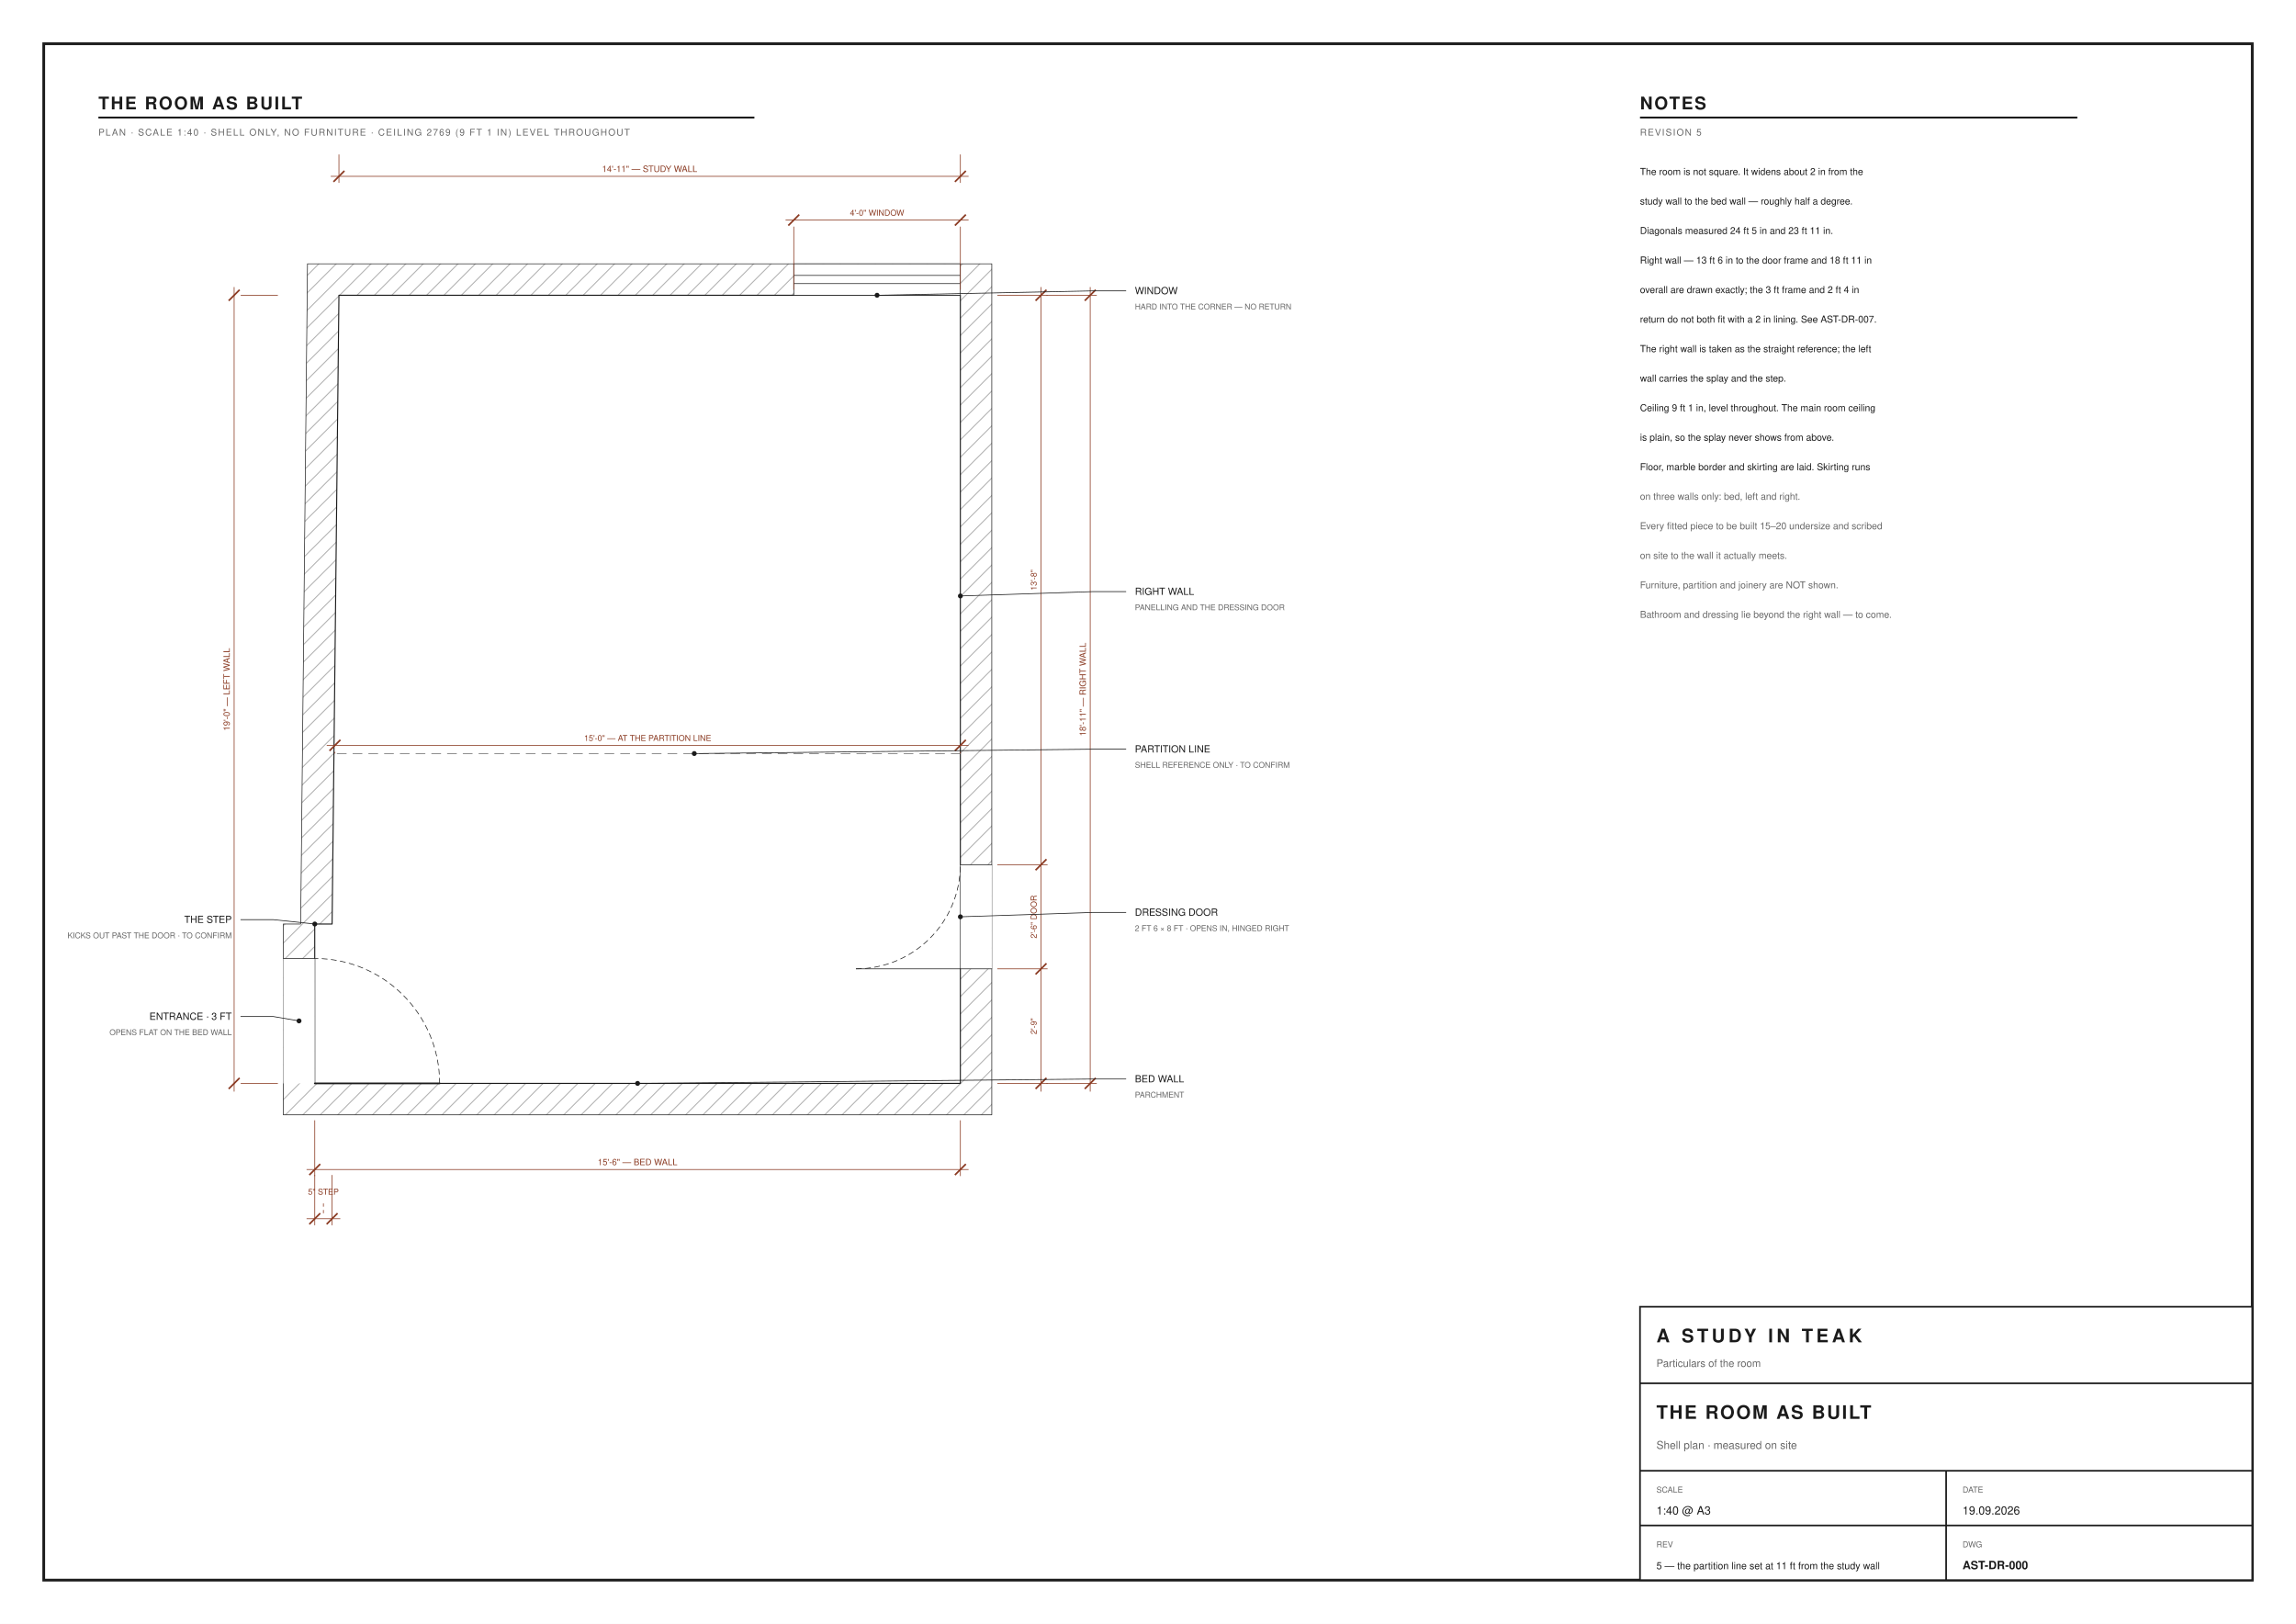
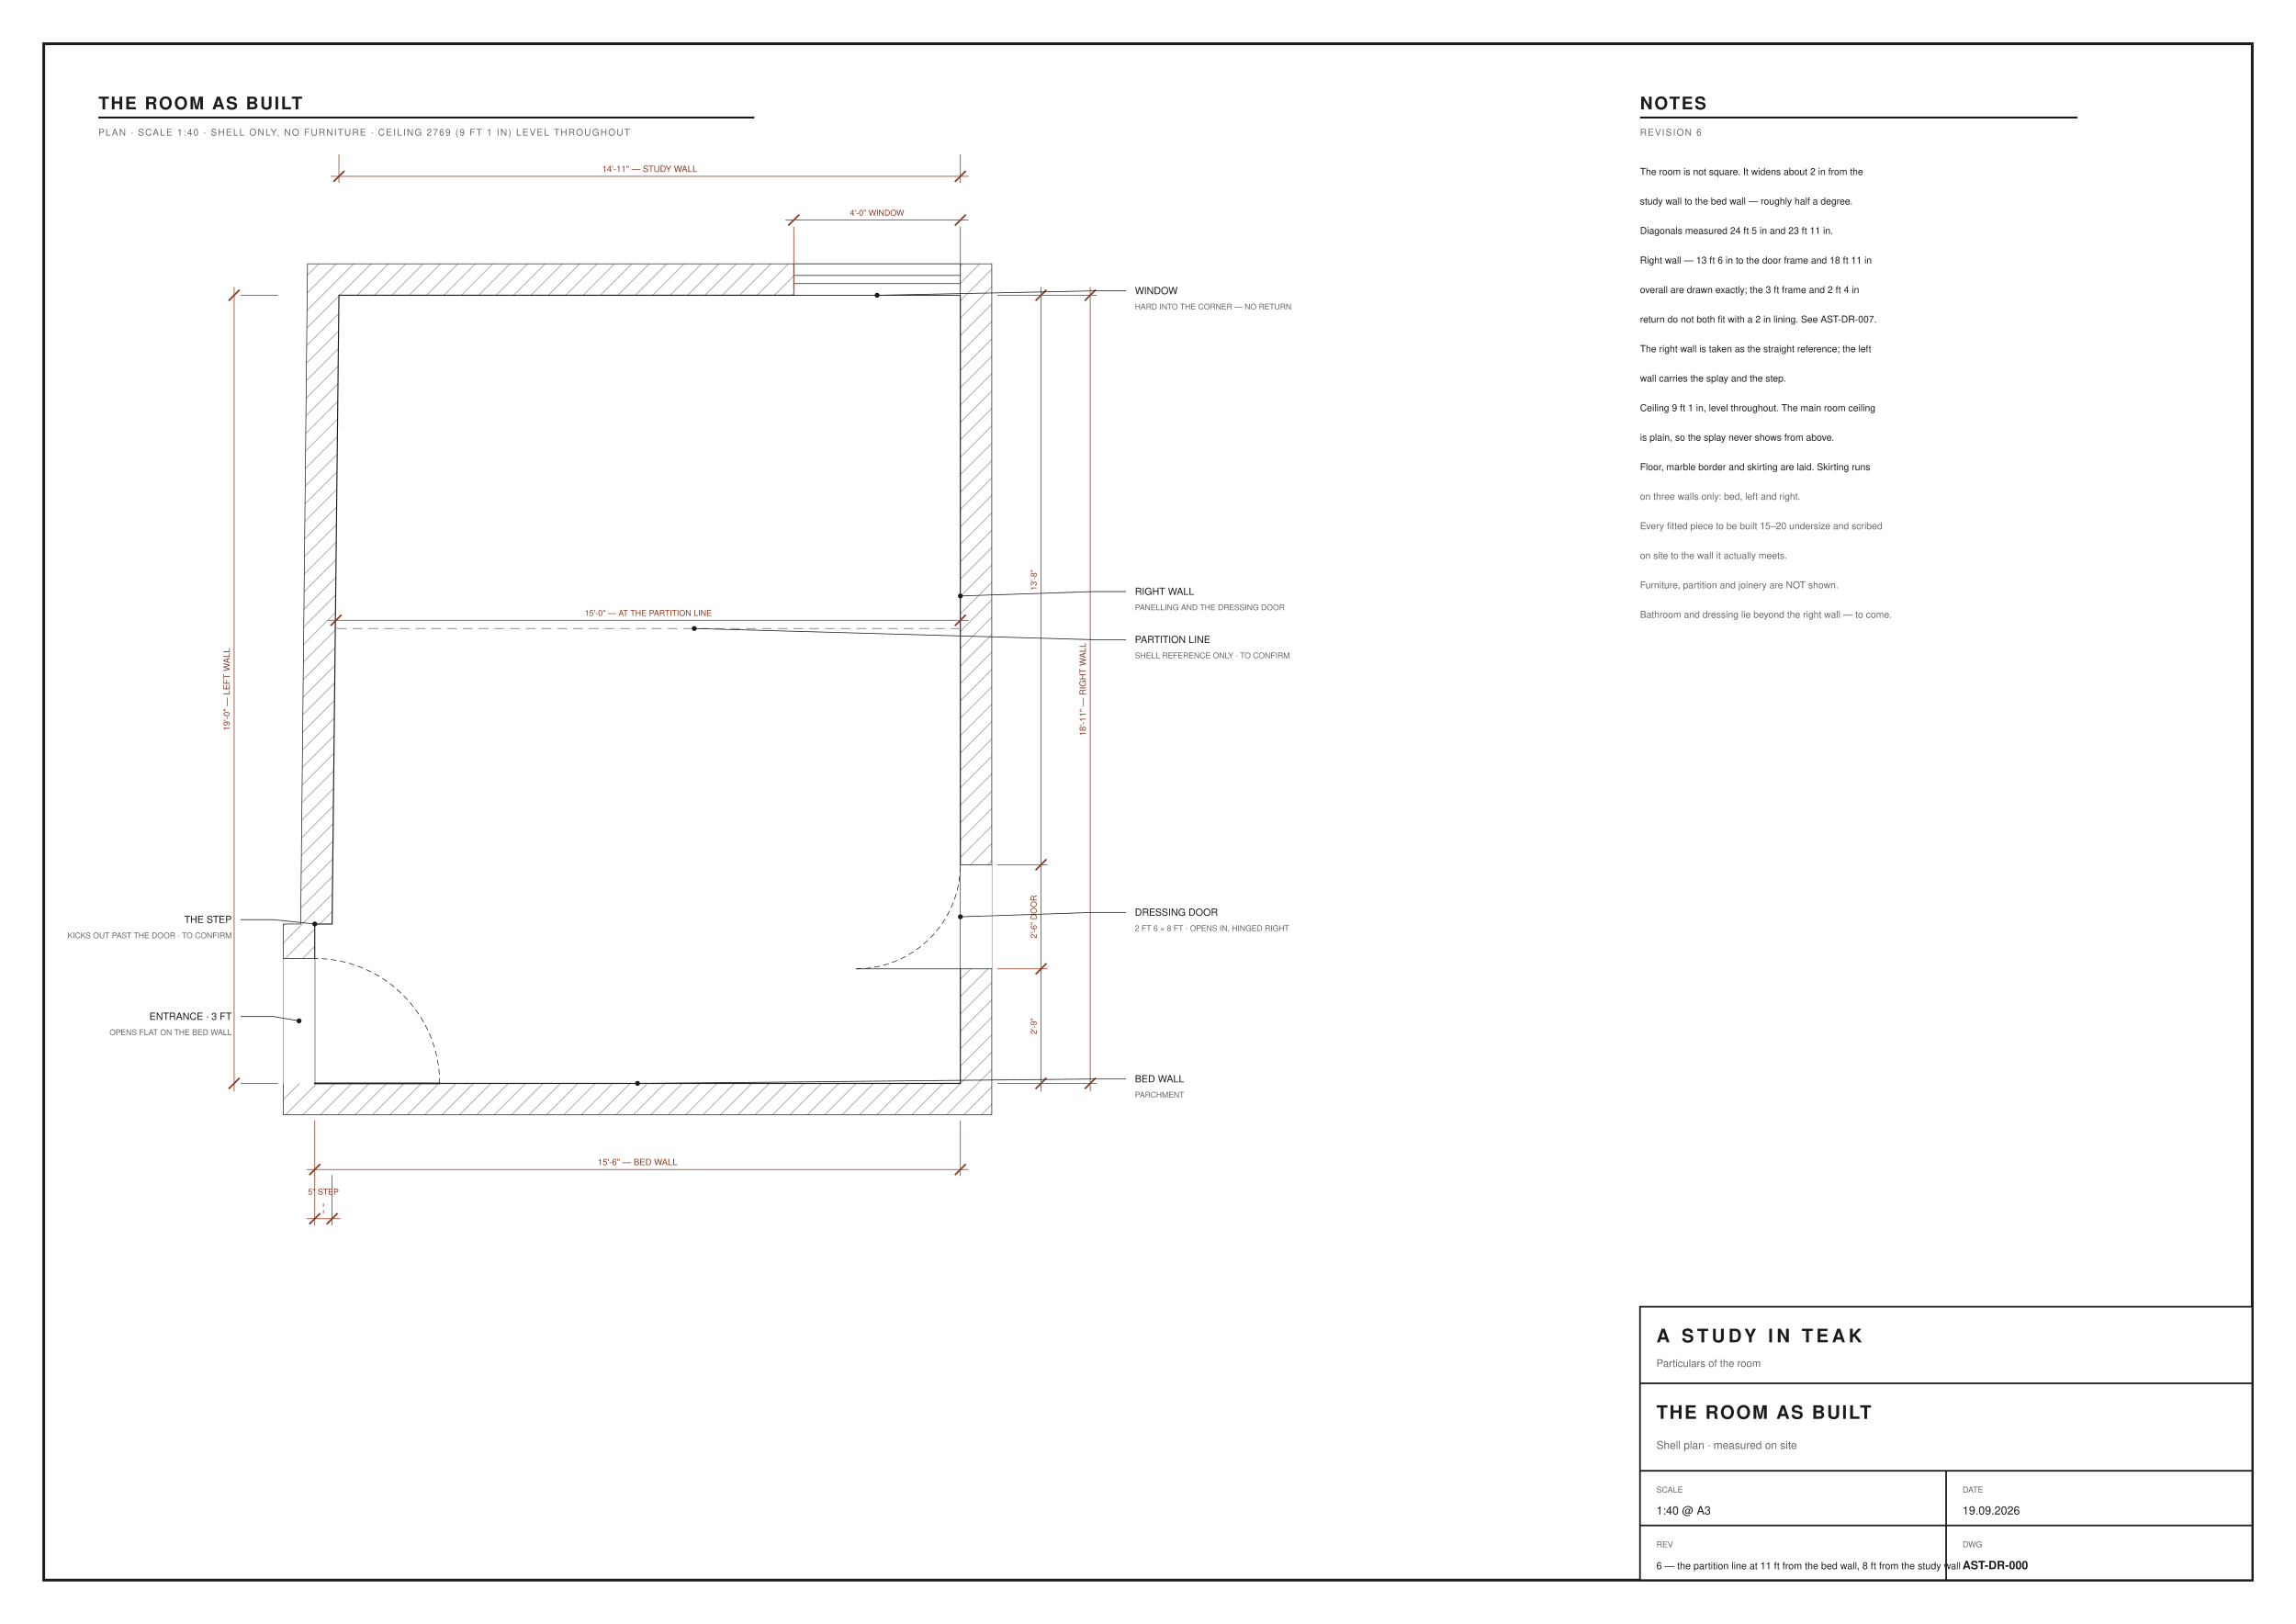
<svg xmlns="http://www.w3.org/2000/svg" viewBox="0 0 420 297" class="sheet">
  <style>.dk-mm{display:none}</style>
  <rect x="0" y="0" width="420" height="297" fill="#fff" />
  <rect x="8" y="8" width="404" height="281" fill="none" stroke="#1b1b1b" stroke-width="0.5" />
  <defs>
    <pattern id="hatchSH" patternUnits="userSpaceOnUse" width="90" height="90" patternTransform="rotate(45)">
      <line x1="0" y1="0" x2="0" y2="90" stroke="#9a9a9a" stroke-width="10" />
    </pattern>
  </defs>
  <text x="18" y="20" font-size="3.2" text-anchor="start" fill="#1b1b1b" font-weight="700" letter-spacing="0.3" font-family="Helvetica, Arial, sans-serif">THE ROOM AS BUILT</text>
  <line x1="18" y1="21.5" x2="138" y2="21.5" stroke="#1b1b1b" stroke-width="0.35" />
  <text x="18" y="24.8" font-size="1.7" text-anchor="start" fill="#666" font-weight="400" letter-spacing="0.2" font-family="Helvetica, Arial, sans-serif">PLAN · SCALE 1:40 · SHELL ONLY, NO FURNITURE · CEILING 2769 (9 FT 1 IN) LEVEL THROUGHOUT</text>
  <g transform="translate(62 54) scale(0.025)" stroke="#1b1b1b" stroke-width="12" fill="none" stroke-linejoin="round" stroke-linecap="round">
    <path d="M -230 -230 L 4777 -230 L 4777 5996 L -407 5996 L -407 4600 L -280 4600 Z M 0 0 L 4547 0 L 4547 5766 L -177 5766 L -177 4600 L -50 4600 Z" fill="url(#hatchSH)" fill-rule="evenodd" stroke="none" />
    <path d="M -230 -230 L 4777 -230 L 4777 5996 L -407 5996 L -407 4600 L -280 4600 Z" fill="none" stroke-width="4.8" />
    <path d="M 0 0 L 4547 0 L 4547 5766 L -177 5766 L -177 4600 L -50 4600 Z" fill="none" stroke-width="7.68" />
    <rect x="3328" y="-230" width="1219" height="230" fill="#fff" stroke="none" />
    <g stroke-width="4.8">
      <rect x="3328" y="-230" width="1219" height="230" fill="none" />
      <line x1="3328" y1="-145" x2="4547" y2="-145" />
      <line x1="3328" y1="-85" x2="4547" y2="-85" />
    </g>
    <rect x="4547" y="4166" width="230" height="762" fill="#fff" stroke="none" />
    <g stroke-width="4.8">
      <line x1="4547" y1="4166" x2="4777" y2="4166" />
      <line x1="4547" y1="4928" x2="4777" y2="4928" />
      <line x1="4547" y1="4928" x2="3785" y2="4928" />
      <path d="M 3785 4928 A 762 762 0 0 0 4547 4166" fill="none" stroke-dasharray="38.4 28.8" />
    </g>
    <rect x="-407" y="4852" width="230" height="914" fill="#fff" stroke="none" />
    <g stroke-width="4.8">
      <line x1="-407" y1="4852" x2="-177" y2="4852" />
      <line x1="-177" y1="5766" x2="737" y2="5766" stroke-width="11.52" />
      <path d="M 737 5766 A 914 914 0 0 0 -177 4852" fill="none" stroke-dasharray="38.4 28.8" />
    </g>
-     <line x1="4547" y1="3353" x2="-29.08" y2="3353" stroke="#666" stroke-width="4.8" stroke-dasharray="67.2 48" />
+     <line x1="4547" y1="2438" x2="-21.14" y2="2438" stroke="#666" stroke-width="4.8" stroke-dasharray="67.2 48" />
  </g>
  <g class="dk-dim">
    <g stroke="#8a3a22" stroke-width="0.13">
      <line x1="143.7" y1="40.25" x2="177.18" y2="40.25" />
      <line x1="145.2" y1="53" x2="145.2" y2="41.45" />
      <line x1="144.2" y1="41.25" x2="146.2" y2="39.25" stroke-width="0.3" />
      <line x1="175.68" y1="53" x2="175.68" y2="41.45" />
      <line x1="174.68" y1="41.25" x2="176.68" y2="39.25" stroke-width="0.3" />
    </g>
    <text x="160.44" y="39.45" font-size="1.5" text-anchor="middle" fill="#8a3a22" font-weight="400" letter-spacing="0" font-family="Helvetica, Arial, sans-serif" class="dk-mm">1219 (4 FT) WINDOW</text>
    <text x="160.44" y="39.45" font-size="1.5" text-anchor="middle" fill="#8a3a22" font-weight="400" letter-spacing="0" font-family="Helvetica, Arial, sans-serif" class="dk-in">4'-0" WINDOW</text>
  </g>
  <g class="dk-dim">
    <g stroke="#8a3a22" stroke-width="0.13">
      <line x1="60.5" y1="32.25" x2="177.18" y2="32.25" />
      <line x1="62" y1="28.25" x2="62" y2="33.45" />
      <line x1="61" y1="33.25" x2="63" y2="31.25" stroke-width="0.3" />
      <line x1="175.68" y1="28.25" x2="175.68" y2="33.45" />
      <line x1="174.68" y1="33.25" x2="176.68" y2="31.25" stroke-width="0.3" />
    </g>
    <text x="118.84" y="31.45" font-size="1.6" text-anchor="middle" fill="#8a3a22" font-weight="400" letter-spacing="0" font-family="Helvetica, Arial, sans-serif" class="dk-mm">4547 — STUDY WALL</text>
    <text x="118.84" y="31.45" font-size="1.6" text-anchor="middle" fill="#8a3a22" font-weight="400" letter-spacing="0" font-family="Helvetica, Arial, sans-serif" class="dk-in">14'-11" — STUDY WALL</text>
  </g>
  <g class="dk-dim">
    <g stroke="#8a3a22" stroke-width="0.13">
      <line x1="56.08" y1="213.9" x2="177.18" y2="213.9" />
      <line x1="57.58" y1="204.9" x2="57.58" y2="215.1" />
      <line x1="56.58" y1="214.9" x2="58.58" y2="212.9" stroke-width="0.3" />
      <line x1="175.68" y1="204.9" x2="175.68" y2="215.1" />
      <line x1="174.68" y1="214.9" x2="176.68" y2="212.9" stroke-width="0.3" />
    </g>
    <text x="116.63" y="213.1" font-size="1.6" text-anchor="middle" fill="#8a3a22" font-weight="400" letter-spacing="0" font-family="Helvetica, Arial, sans-serif" class="dk-mm">4724 — BED WALL</text>
    <text x="116.63" y="213.1" font-size="1.6" text-anchor="middle" fill="#8a3a22" font-weight="400" letter-spacing="0" font-family="Helvetica, Arial, sans-serif" class="dk-in">15'-6" — BED WALL</text>
  </g>
  <g class="dk-dim">
    <g stroke="#8a3a22" stroke-width="0.13">
      <line x1="56.08" y1="222.9" x2="62.25" y2="222.9" />
      <line x1="57.58" y1="214.9" x2="57.58" y2="224.1" />
      <line x1="56.58" y1="223.9" x2="58.58" y2="221.9" stroke-width="0.3" />
      <line x1="60.75" y1="214.9" x2="60.75" y2="224.1" />
      <line x1="59.75" y1="223.9" x2="61.75" y2="221.9" stroke-width="0.3" />
      <line x1="59.16" y1="221.9" x2="59.16" y2="219.9" stroke-dasharray="0.6 0.6" />
    </g>
    <text x="59.16" y="218.5" font-size="1.5" text-anchor="middle" fill="#8a3a22" font-weight="400" letter-spacing="0" font-family="Helvetica, Arial, sans-serif" class="dk-mm">127 STEP</text>
    <text x="59.16" y="218.5" font-size="1.5" text-anchor="middle" fill="#8a3a22" font-weight="400" letter-spacing="0" font-family="Helvetica, Arial, sans-serif" class="dk-in">5" STEP</text>
  </g>
  <g class="dk-dim">
    <g stroke="#8a3a22" stroke-width="0.13">
      <line x1="190.43" y1="52.5" x2="190.43" y2="199.65" />
      <line x1="182.43" y1="54" x2="191.63" y2="54" />
      <line x1="189.43" y1="55" x2="191.43" y2="53" stroke-width="0.3" />
      <line x1="182.43" y1="158.15" x2="191.63" y2="158.15" />
      <line x1="189.43" y1="159.15" x2="191.43" y2="157.15" stroke-width="0.3" />
      <line x1="182.43" y1="177.2" x2="191.63" y2="177.2" />
      <line x1="189.43" y1="178.2" x2="191.43" y2="176.2" stroke-width="0.3" />
      <line x1="182.43" y1="198.15" x2="191.63" y2="198.15" />
      <line x1="189.43" y1="199.15" x2="191.43" y2="197.15" stroke-width="0.3" />
    </g>
    <text x="189.63" y="106.08" font-size="1.5" text-anchor="middle" fill="#8a3a22" font-weight="400" letter-spacing="0" font-family="Helvetica, Arial, sans-serif" class="dk-mm" transform="rotate(-90 189.63 106.08)">4166</text>
    <text x="189.63" y="106.08" font-size="1.5" text-anchor="middle" fill="#8a3a22" font-weight="400" letter-spacing="0" font-family="Helvetica, Arial, sans-serif" class="dk-in" transform="rotate(-90 189.63 106.08)">13'-8"</text>
    <text x="189.63" y="167.68" font-size="1.5" text-anchor="middle" fill="#8a3a22" font-weight="400" letter-spacing="0" font-family="Helvetica, Arial, sans-serif" class="dk-mm" transform="rotate(-90 189.63 167.68)">762 DOOR</text>
    <text x="189.63" y="167.68" font-size="1.5" text-anchor="middle" fill="#8a3a22" font-weight="400" letter-spacing="0" font-family="Helvetica, Arial, sans-serif" class="dk-in" transform="rotate(-90 189.63 167.68)">2'-6" DOOR</text>
    <text x="189.63" y="187.68" font-size="1.5" text-anchor="middle" fill="#8a3a22" font-weight="400" letter-spacing="0" font-family="Helvetica, Arial, sans-serif" class="dk-mm" transform="rotate(-90 189.63 187.68)">838</text>
    <text x="189.63" y="187.68" font-size="1.5" text-anchor="middle" fill="#8a3a22" font-weight="400" letter-spacing="0" font-family="Helvetica, Arial, sans-serif" class="dk-in" transform="rotate(-90 189.63 187.68)">2'-9"</text>
  </g>
  <g class="dk-dim">
    <g stroke="#8a3a22" stroke-width="0.13">
      <line x1="199.43" y1="52.5" x2="199.43" y2="199.65" />
      <line x1="191.43" y1="54" x2="200.63" y2="54" />
      <line x1="198.43" y1="55" x2="200.43" y2="53" stroke-width="0.3" />
      <line x1="191.43" y1="198.15" x2="200.63" y2="198.15" />
      <line x1="198.43" y1="199.15" x2="200.43" y2="197.15" stroke-width="0.3" />
    </g>
    <text x="198.63" y="126.08" font-size="1.6" text-anchor="middle" fill="#8a3a22" font-weight="400" letter-spacing="0" font-family="Helvetica, Arial, sans-serif" class="dk-mm" transform="rotate(-90 198.63 126.08)">5766 — RIGHT WALL</text>
    <text x="198.63" y="126.08" font-size="1.6" text-anchor="middle" fill="#8a3a22" font-weight="400" letter-spacing="0" font-family="Helvetica, Arial, sans-serif" class="dk-in" transform="rotate(-90 198.63 126.08)">18'-11" — RIGHT WALL</text>
  </g>
  <g class="dk-dim">
    <g stroke="#8a3a22" stroke-width="0.13">
      <line x1="42.83" y1="52.5" x2="42.83" y2="199.65" />
      <line x1="50.83" y1="54" x2="44.03" y2="54" />
      <line x1="41.83" y1="55" x2="43.83" y2="53" stroke-width="0.3" />
      <line x1="50.83" y1="198.15" x2="44.03" y2="198.15" />
      <line x1="41.83" y1="199.15" x2="43.83" y2="197.15" stroke-width="0.3" />
    </g>
    <text x="42.03" y="126.08" font-size="1.6" text-anchor="middle" fill="#8a3a22" font-weight="400" letter-spacing="0" font-family="Helvetica, Arial, sans-serif" class="dk-mm" transform="rotate(-90 42.03 126.08)">5791 — LEFT WALL</text>
    <text x="42.03" y="126.08" font-size="1.6" text-anchor="middle" fill="#8a3a22" font-weight="400" letter-spacing="0" font-family="Helvetica, Arial, sans-serif" class="dk-in" transform="rotate(-90 42.03 126.08)">19'-0" — LEFT WALL</text>
  </g>
  <g class="dk-dim">
    <g stroke="#8a3a22" stroke-width="0.13">
-       <line x1="59.77" y1="136.32" x2="177.18" y2="136.32" />
-       <line x1="61.27" y1="137.82" x2="61.27" y2="137.52" />
-       <line x1="60.27" y1="137.32" x2="62.27" y2="135.32" stroke-width="0.3" />
-       <line x1="175.68" y1="137.82" x2="175.68" y2="137.52" />
-       <line x1="174.68" y1="137.32" x2="176.68" y2="135.32" stroke-width="0.3" />
-     </g>
-     <text x="118.48" y="135.52" font-size="1.5" text-anchor="middle" fill="#8a3a22" font-weight="400" letter-spacing="0" font-family="Helvetica, Arial, sans-serif" class="dk-mm">4572 — AT THE PARTITION LINE</text>
-     <text x="118.48" y="135.52" font-size="1.5" text-anchor="middle" fill="#8a3a22" font-weight="400" letter-spacing="0" font-family="Helvetica, Arial, sans-serif" class="dk-in">15'-0" — AT THE PARTITION LINE</text>
+       <line x1="59.97" y1="113.45" x2="177.18" y2="113.45" />
+       <line x1="61.47" y1="114.95" x2="61.47" y2="114.65" />
+       <line x1="60.47" y1="114.45" x2="62.47" y2="112.45" stroke-width="0.3" />
+       <line x1="175.68" y1="114.95" x2="175.68" y2="114.65" />
+       <line x1="174.68" y1="114.45" x2="176.68" y2="112.45" stroke-width="0.3" />
+     </g>
+     <text x="118.58" y="112.65" font-size="1.5" text-anchor="middle" fill="#8a3a22" font-weight="400" letter-spacing="0" font-family="Helvetica, Arial, sans-serif" class="dk-mm">4572 — AT THE PARTITION LINE</text>
+     <text x="118.58" y="112.65" font-size="1.5" text-anchor="middle" fill="#8a3a22" font-weight="400" letter-spacing="0" font-family="Helvetica, Arial, sans-serif" class="dk-in">15'-0" — AT THE PARTITION LINE</text>
  </g>
  <g stroke="#1b1b1b" stroke-width="0.13" fill="none">
    <path d="M 160.44 54 L 200 53.2 L 206 53.2" />
  </g>
  <circle cx="160.44" cy="54" r="0.45" fill="#1b1b1b" />
  <text x="207.6" y="53.8" font-size="1.8" text-anchor="start" fill="#1b1b1b" font-weight="400" letter-spacing="0" font-family="Helvetica, Arial, sans-serif">WINDOW</text>
  <text x="207.6" y="56.6" font-size="1.45" text-anchor="start" fill="#666" font-weight="400" letter-spacing="0" font-family="Helvetica, Arial, sans-serif">HARD INTO THE CORNER — NO RETURN</text>
  <g stroke="#1b1b1b" stroke-width="0.13" fill="none">
    <path d="M 175.68 109 L 200 108.2 L 206 108.2" />
  </g>
  <circle cx="175.68" cy="109" r="0.45" fill="#1b1b1b" />
  <text x="207.6" y="108.8" font-size="1.8" text-anchor="start" fill="#1b1b1b" font-weight="400" letter-spacing="0" font-family="Helvetica, Arial, sans-serif">RIGHT WALL</text>
  <text x="207.6" y="111.6" font-size="1.45" text-anchor="start" fill="#666" font-weight="400" letter-spacing="0" font-family="Helvetica, Arial, sans-serif">PANELLING AND THE DRESSING DOOR</text>
  <g stroke="#1b1b1b" stroke-width="0.13" fill="none">
-     <path d="M 127 137.82 L 200 137.02 L 206 137.02" />
-   </g>
-   <circle cx="127" cy="137.82" r="0.45" fill="#1b1b1b" />
-   <text x="207.6" y="137.62" font-size="1.8" text-anchor="start" fill="#1b1b1b" font-weight="400" letter-spacing="0" font-family="Helvetica, Arial, sans-serif">PARTITION LINE</text>
-   <text x="207.6" y="140.42" font-size="1.45" text-anchor="start" fill="#666" font-weight="400" letter-spacing="0" font-family="Helvetica, Arial, sans-serif">SHELL REFERENCE ONLY · TO CONFIRM</text>
+     <path d="M 127 114.95 L 200 117 L 206 117" />
+   </g>
+   <circle cx="127" cy="114.95" r="0.45" fill="#1b1b1b" />
+   <text x="207.6" y="117.6" font-size="1.8" text-anchor="start" fill="#1b1b1b" font-weight="400" letter-spacing="0" font-family="Helvetica, Arial, sans-serif">PARTITION LINE</text>
+   <text x="207.6" y="120.4" font-size="1.45" text-anchor="start" fill="#666" font-weight="400" letter-spacing="0" font-family="Helvetica, Arial, sans-serif">SHELL REFERENCE ONLY · TO CONFIRM</text>
  <g stroke="#1b1b1b" stroke-width="0.13" fill="none">
    <path d="M 175.68 167.68 L 200 166.88 L 206 166.88" />
  </g>
  <circle cx="175.68" cy="167.68" r="0.45" fill="#1b1b1b" />
  <text x="207.6" y="167.48" font-size="1.8" text-anchor="start" fill="#1b1b1b" font-weight="400" letter-spacing="0" font-family="Helvetica, Arial, sans-serif">DRESSING DOOR</text>
  <text x="207.6" y="170.28" font-size="1.45" text-anchor="start" fill="#666" font-weight="400" letter-spacing="0" font-family="Helvetica, Arial, sans-serif">2 FT 6 × 8 FT · OPENS IN, HINGED RIGHT</text>
  <g stroke="#1b1b1b" stroke-width="0.13" fill="none">
    <path d="M 116.63 198.15 L 200 197.35 L 206 197.35" />
  </g>
  <circle cx="116.63" cy="198.15" r="0.45" fill="#1b1b1b" />
  <text x="207.6" y="197.95" font-size="1.8" text-anchor="start" fill="#1b1b1b" font-weight="400" letter-spacing="0" font-family="Helvetica, Arial, sans-serif">BED WALL</text>
  <text x="207.6" y="200.75" font-size="1.45" text-anchor="start" fill="#666" font-weight="400" letter-spacing="0" font-family="Helvetica, Arial, sans-serif">PARCHMENT</text>
  <g stroke="#1b1b1b" stroke-width="0.13" fill="none">
    <path d="M 57.58 169 L 50 168.2 L 44 168.2" />
  </g>
  <circle cx="57.58" cy="169" r="0.45" fill="#1b1b1b" />
  <text x="42.4" y="168.8" font-size="1.8" text-anchor="end" fill="#1b1b1b" font-weight="400" letter-spacing="0" font-family="Helvetica, Arial, sans-serif">THE STEP</text>
  <text x="42.4" y="171.6" font-size="1.45" text-anchor="end" fill="#666" font-weight="400" letter-spacing="0" font-family="Helvetica, Arial, sans-serif">KICKS OUT PAST THE DOOR · TO CONFIRM</text>
  <g stroke="#1b1b1b" stroke-width="0.13" fill="none">
    <path d="M 54.7 186.72 L 50 185.92 L 44 185.92" />
  </g>
  <circle cx="54.7" cy="186.72" r="0.45" fill="#1b1b1b" />
  <text x="42.4" y="186.52" font-size="1.8" text-anchor="end" fill="#1b1b1b" font-weight="400" letter-spacing="0" font-family="Helvetica, Arial, sans-serif">ENTRANCE · 3 FT</text>
  <text x="42.4" y="189.32" font-size="1.45" text-anchor="end" fill="#666" font-weight="400" letter-spacing="0" font-family="Helvetica, Arial, sans-serif">OPENS FLAT ON THE BED WALL</text>
  <text x="300" y="20" font-size="3.2" text-anchor="start" fill="#1b1b1b" font-weight="700" letter-spacing="0.3" font-family="Helvetica, Arial, sans-serif">NOTES</text>
  <line x1="300" y1="21.5" x2="380" y2="21.5" stroke="#1b1b1b" stroke-width="0.35" />
-   <text x="300" y="24.8" font-size="1.7" text-anchor="start" fill="#666" font-weight="400" letter-spacing="0.2" font-family="Helvetica, Arial, sans-serif">REVISION 5</text>
+   <text x="300" y="24.8" font-size="1.7" text-anchor="start" fill="#666" font-weight="400" letter-spacing="0.2" font-family="Helvetica, Arial, sans-serif">REVISION 6</text>
  <text x="300" y="32" font-size="1.75" text-anchor="start" fill="#1b1b1b" font-weight="400" letter-spacing="0" font-family="Helvetica, Arial, sans-serif">The room is not square. It widens about 2 in from the</text>
  <text x="300" y="37.4" font-size="1.75" text-anchor="start" fill="#1b1b1b" font-weight="400" letter-spacing="0" font-family="Helvetica, Arial, sans-serif">   study wall to the bed wall — roughly half a degree.</text>
  <text x="300" y="42.8" font-size="1.75" text-anchor="start" fill="#1b1b1b" font-weight="400" letter-spacing="0" font-family="Helvetica, Arial, sans-serif">Diagonals measured 24 ft 5 in and 23 ft 11 in.</text>
  <text x="300" y="48.2" font-size="1.75" text-anchor="start" fill="#1b1b1b" font-weight="400" letter-spacing="0" font-family="Helvetica, Arial, sans-serif">Right wall — 13 ft 6 in to the door frame and 18 ft 11 in</text>
  <text x="300" y="53.6" font-size="1.75" text-anchor="start" fill="#1b1b1b" font-weight="400" letter-spacing="0" font-family="Helvetica, Arial, sans-serif">   overall are drawn exactly; the 3 ft frame and 2 ft 4 in</text>
  <text x="300" y="59" font-size="1.75" text-anchor="start" fill="#1b1b1b" font-weight="400" letter-spacing="0" font-family="Helvetica, Arial, sans-serif">   return do not both fit with a 2 in lining. See AST-DR-007.</text>
  <text x="300" y="64.4" font-size="1.75" text-anchor="start" fill="#1b1b1b" font-weight="400" letter-spacing="0" font-family="Helvetica, Arial, sans-serif">The right wall is taken as the straight reference; the left</text>
  <text x="300" y="69.8" font-size="1.75" text-anchor="start" fill="#1b1b1b" font-weight="400" letter-spacing="0" font-family="Helvetica, Arial, sans-serif">   wall carries the splay and the step.</text>
  <text x="300" y="75.2" font-size="1.75" text-anchor="start" fill="#1b1b1b" font-weight="400" letter-spacing="0" font-family="Helvetica, Arial, sans-serif">Ceiling 9 ft 1 in, level throughout. The main room ceiling</text>
  <text x="300" y="80.6" font-size="1.75" text-anchor="start" fill="#1b1b1b" font-weight="400" letter-spacing="0" font-family="Helvetica, Arial, sans-serif">   is plain, so the splay never shows from above.</text>
  <text x="300" y="86" font-size="1.75" text-anchor="start" fill="#1b1b1b" font-weight="400" letter-spacing="0" font-family="Helvetica, Arial, sans-serif">Floor, marble border and skirting are laid. Skirting runs</text>
  <text x="300" y="91.4" font-size="1.75" text-anchor="start" fill="#666" font-weight="400" letter-spacing="0" font-family="Helvetica, Arial, sans-serif">   on three walls only: bed, left and right.</text>
  <text x="300" y="96.8" font-size="1.75" text-anchor="start" fill="#666" font-weight="400" letter-spacing="0" font-family="Helvetica, Arial, sans-serif">Every fitted piece to be built 15–20 undersize and scribed</text>
  <text x="300" y="102.2" font-size="1.75" text-anchor="start" fill="#666" font-weight="400" letter-spacing="0" font-family="Helvetica, Arial, sans-serif">   on site to the wall it actually meets.</text>
  <text x="300" y="107.6" font-size="1.75" text-anchor="start" fill="#666" font-weight="400" letter-spacing="0" font-family="Helvetica, Arial, sans-serif">Furniture, partition and joinery are NOT shown.</text>
  <text x="300" y="113" font-size="1.75" text-anchor="start" fill="#666" font-weight="400" letter-spacing="0" font-family="Helvetica, Arial, sans-serif">Bathroom and dressing lie beyond the right wall — to come.</text>
  <g data-tb="1">
    <g stroke="#1b1b1b" stroke-width="0.3" fill="none">
      <rect x="300" y="239" width="112" height="50" fill="#fff" />
      <line x1="300" y1="253" x2="412" y2="253" />
      <line x1="300" y1="269" x2="412" y2="269" />
      <line x1="300" y1="279" x2="412" y2="279" />
      <line x1="356" y1="269" x2="356" y2="289" />
    </g>
    <text x="303" y="245.5" font-size="3.4" text-anchor="start" fill="#1b1b1b" font-weight="700" letter-spacing="0.6" font-family="Helvetica, Arial, sans-serif">A STUDY IN TEAK</text>
    <text x="303" y="250" font-size="1.9" text-anchor="start" fill="#666" font-weight="400" letter-spacing="0" font-family="Helvetica, Arial, sans-serif">Particulars of the room</text>
    <text x="303" y="259.5" font-size="3.4" text-anchor="start" fill="#1b1b1b" font-weight="700" letter-spacing="0.3" font-family="Helvetica, Arial, sans-serif">THE ROOM AS BUILT</text>
    <text x="303" y="265" font-size="2" text-anchor="start" fill="#666" font-weight="400" letter-spacing="0" font-family="Helvetica, Arial, sans-serif">Shell plan · measured on site</text>
    <text x="303" y="273" font-size="1.5" text-anchor="start" fill="#666" font-weight="400" letter-spacing="0" font-family="Helvetica, Arial, sans-serif">SCALE</text>
    <text x="303" y="277" font-size="2.1" text-anchor="start" fill="#1b1b1b" font-weight="400" letter-spacing="0" font-family="Helvetica, Arial, sans-serif">1:40 @ A3</text>
    <text x="359" y="273" font-size="1.5" text-anchor="start" fill="#666" font-weight="400" letter-spacing="0" font-family="Helvetica, Arial, sans-serif">DATE</text>
    <text x="359" y="277" font-size="2.1" text-anchor="start" fill="#1b1b1b" font-weight="400" letter-spacing="0" font-family="Helvetica, Arial, sans-serif">19.09.2026</text>
    <text x="303" y="283" font-size="1.5" text-anchor="start" fill="#666" font-weight="400" letter-spacing="0" font-family="Helvetica, Arial, sans-serif">REV</text>
-     <text x="303" y="287" font-size="1.8" text-anchor="start" fill="#1b1b1b" font-weight="400" letter-spacing="0" font-family="Helvetica, Arial, sans-serif">5 — the partition line set at 11 ft from the study wall</text>
+     <text x="303" y="287" font-size="1.8" text-anchor="start" fill="#1b1b1b" font-weight="400" letter-spacing="0" font-family="Helvetica, Arial, sans-serif">6 — the partition line at 11 ft from the bed wall, 8 ft from the study wall</text>
    <text x="359" y="283" font-size="1.5" text-anchor="start" fill="#666" font-weight="400" letter-spacing="0" font-family="Helvetica, Arial, sans-serif">DWG</text>
    <text x="359" y="287" font-size="2.1" text-anchor="start" fill="#1b1b1b" font-weight="700" letter-spacing="0" font-family="Helvetica, Arial, sans-serif">AST-DR-000</text>
  </g>
</svg>
